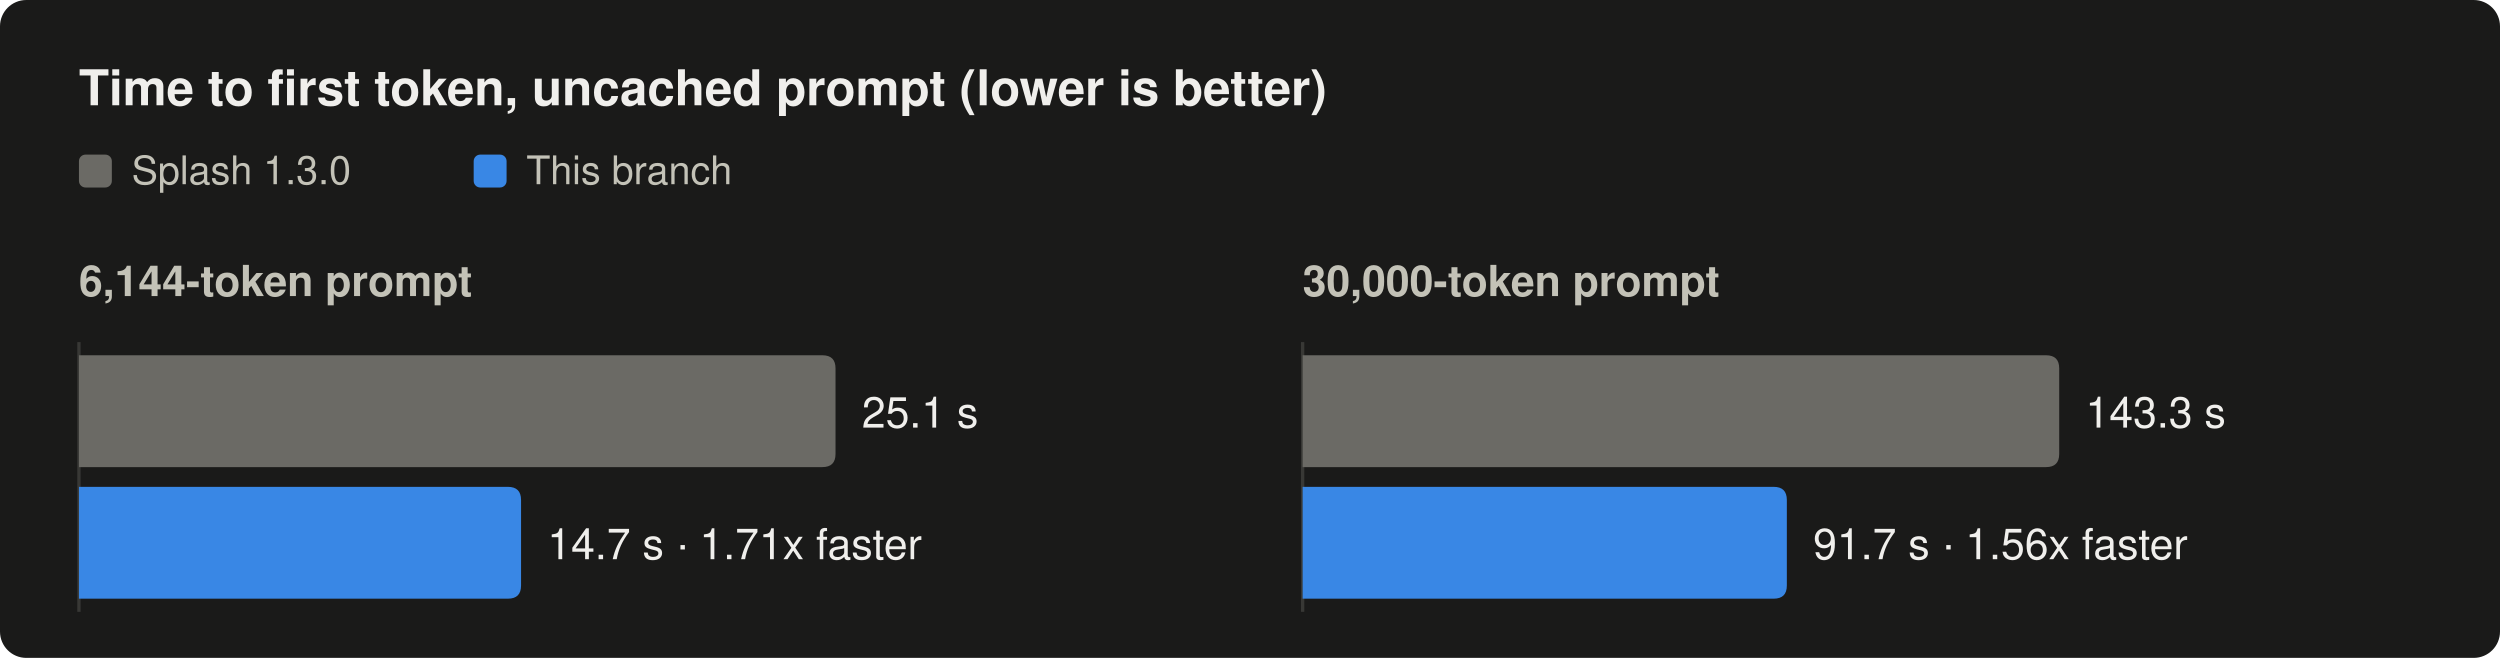
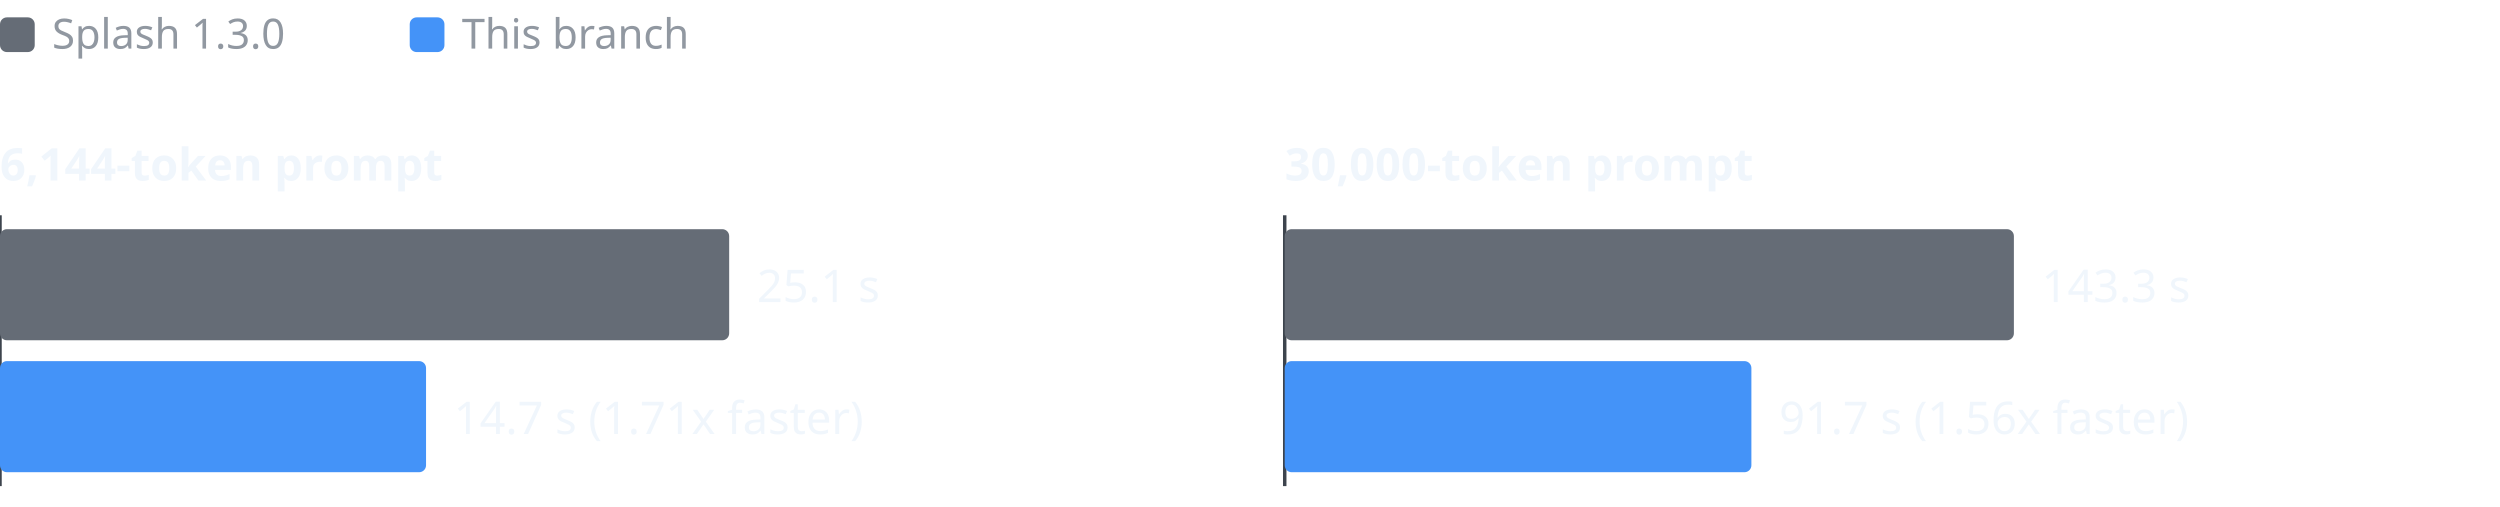
- <svg xmlns="http://www.w3.org/2000/svg" width="760" height="200" viewBox="0 0 760 200" role="img" aria-label="Time to first token, Splash 1.3.0 versus this branch" font-family="-apple-system, BlinkMacSystemFont, 'Segoe UI', Helvetica, Arial, sans-serif">
-   <rect width="100%" height="100%" rx="8" fill="#1a1a19" />
-   <text x="24.0" y="32.0" fill="#f0efec" font-size="15" font-weight="600" text-anchor="start">Time to first token, uncached prompt (lower is better)</text>
-   <rect x="24" y="47" width="10" height="10" rx="2" fill="#6b6a65" />
-   <text x="40.0" y="56.0" fill="#c3c2b7" font-size="12" font-weight="400" text-anchor="start">Splash 1.3.0</text>
-   <rect x="144" y="47" width="10" height="10" rx="2" fill="#3987e5" />
-   <text x="160.0" y="56.0" fill="#c3c2b7" font-size="12" font-weight="400" text-anchor="start">This branch</text>
-   <text x="24.0" y="90.0" fill="#c3c2b7" font-size="13" font-weight="600" text-anchor="start">6,144-token prompt</text>
-   <line x1="24" y1="104" x2="24" y2="186" stroke="#383835" />
-   <path d="M24.0,108.0 H250.0 Q254.0,108.0 254.0,112.0 V138.0 Q254.0,142.0 250.0,142.0 H24.0 Z" fill="#6b6a65" />
-   <text x="262.0" y="130.0" fill="#f0efec" font-size="13" font-weight="400" text-anchor="start">25.1 s</text>
-   <path d="M24.0,148.0 H154.4 Q158.4,148.0 158.4,152.0 V178.0 Q158.4,182.0 154.4,182.0 H24.0 Z" fill="#3987e5" />
-   <text x="166.4" y="170.0" fill="#f0efec" font-size="13" font-weight="400" text-anchor="start">14.7 s  ·  1.71x faster</text>
-   <text x="396.0" y="90.0" fill="#c3c2b7" font-size="13" font-weight="600" text-anchor="start">30,000-token prompt</text>
-   <line x1="396" y1="104" x2="396" y2="186" stroke="#383835" />
-   <path d="M396.0,108.0 H622.0 Q626.0,108.0 626.0,112.0 V138.0 Q626.0,142.0 622.0,142.0 H396.0 Z" fill="#6b6a65" />
-   <text x="634.0" y="130.0" fill="#f0efec" font-size="13" font-weight="400" text-anchor="start">143.3 s</text>
-   <path d="M396.0,148.0 H539.2 Q543.2,148.0 543.2,152.0 V178.0 Q543.2,182.0 539.2,182.0 H396.0 Z" fill="#3987e5" />
-   <text x="551.2" y="170.0" fill="#f0efec" font-size="13" font-weight="400" text-anchor="start">91.7 s  ·  1.56x faster</text>
+ <svg xmlns="http://www.w3.org/2000/svg" width="720" height="146" viewBox="0 0 720 146" role="img" aria-label="Time to first token, Splash 1.3.0 versus this branch" font-family="-apple-system, BlinkMacSystemFont, 'Segoe UI', 'Noto Sans', Helvetica, Arial, sans-serif">
+   <rect x="0" y="5" width="10" height="10" rx="2" fill="#656c76" />
+   <text x="15.0" y="14.0" fill="#9198a1" font-size="12" font-weight="400" text-anchor="start">Splash 1.3.0</text>
+   <rect x="118" y="5" width="10" height="10" rx="2" fill="#4493f8" />
+   <text x="133.0" y="14.0" fill="#9198a1" font-size="12" font-weight="400" text-anchor="start">This branch</text>
+   <text x="0.0" y="52.0" fill="#f0f6fc" font-size="13" font-weight="600" text-anchor="start">6,144-token prompt</text>
+   <line x1="0.0" y1="62.0" x2="0.0" y2="140.0" stroke="#3d444d" />
+   <rect x="0.0" y="66.0" width="210.0" height="32" rx="2" fill="#656c76" />
+   <text x="218.0" y="87.0" fill="#f0f6fc" font-size="13" font-weight="400" text-anchor="start">25.1 s</text>
+   <rect x="0.0" y="104.0" width="122.7" height="32" rx="2" fill="#4493f8" />
+   <text x="130.7" y="125.0" fill="#f0f6fc" font-size="13" font-weight="400" text-anchor="start">14.7 s (1.71x faster)</text>
+   <text x="370.0" y="52.0" fill="#f0f6fc" font-size="13" font-weight="600" text-anchor="start">30,000-token prompt</text>
+   <line x1="370.0" y1="62.0" x2="370.0" y2="140.0" stroke="#3d444d" />
+   <rect x="370.0" y="66.0" width="210.0" height="32" rx="2" fill="#656c76" />
+   <text x="588.0" y="87.0" fill="#f0f6fc" font-size="13" font-weight="400" text-anchor="start">143.3 s</text>
+   <rect x="370.0" y="104.0" width="134.4" height="32" rx="2" fill="#4493f8" />
+   <text x="512.4" y="125.0" fill="#f0f6fc" font-size="13" font-weight="400" text-anchor="start">91.7 s (1.56x faster)</text>
</svg>
